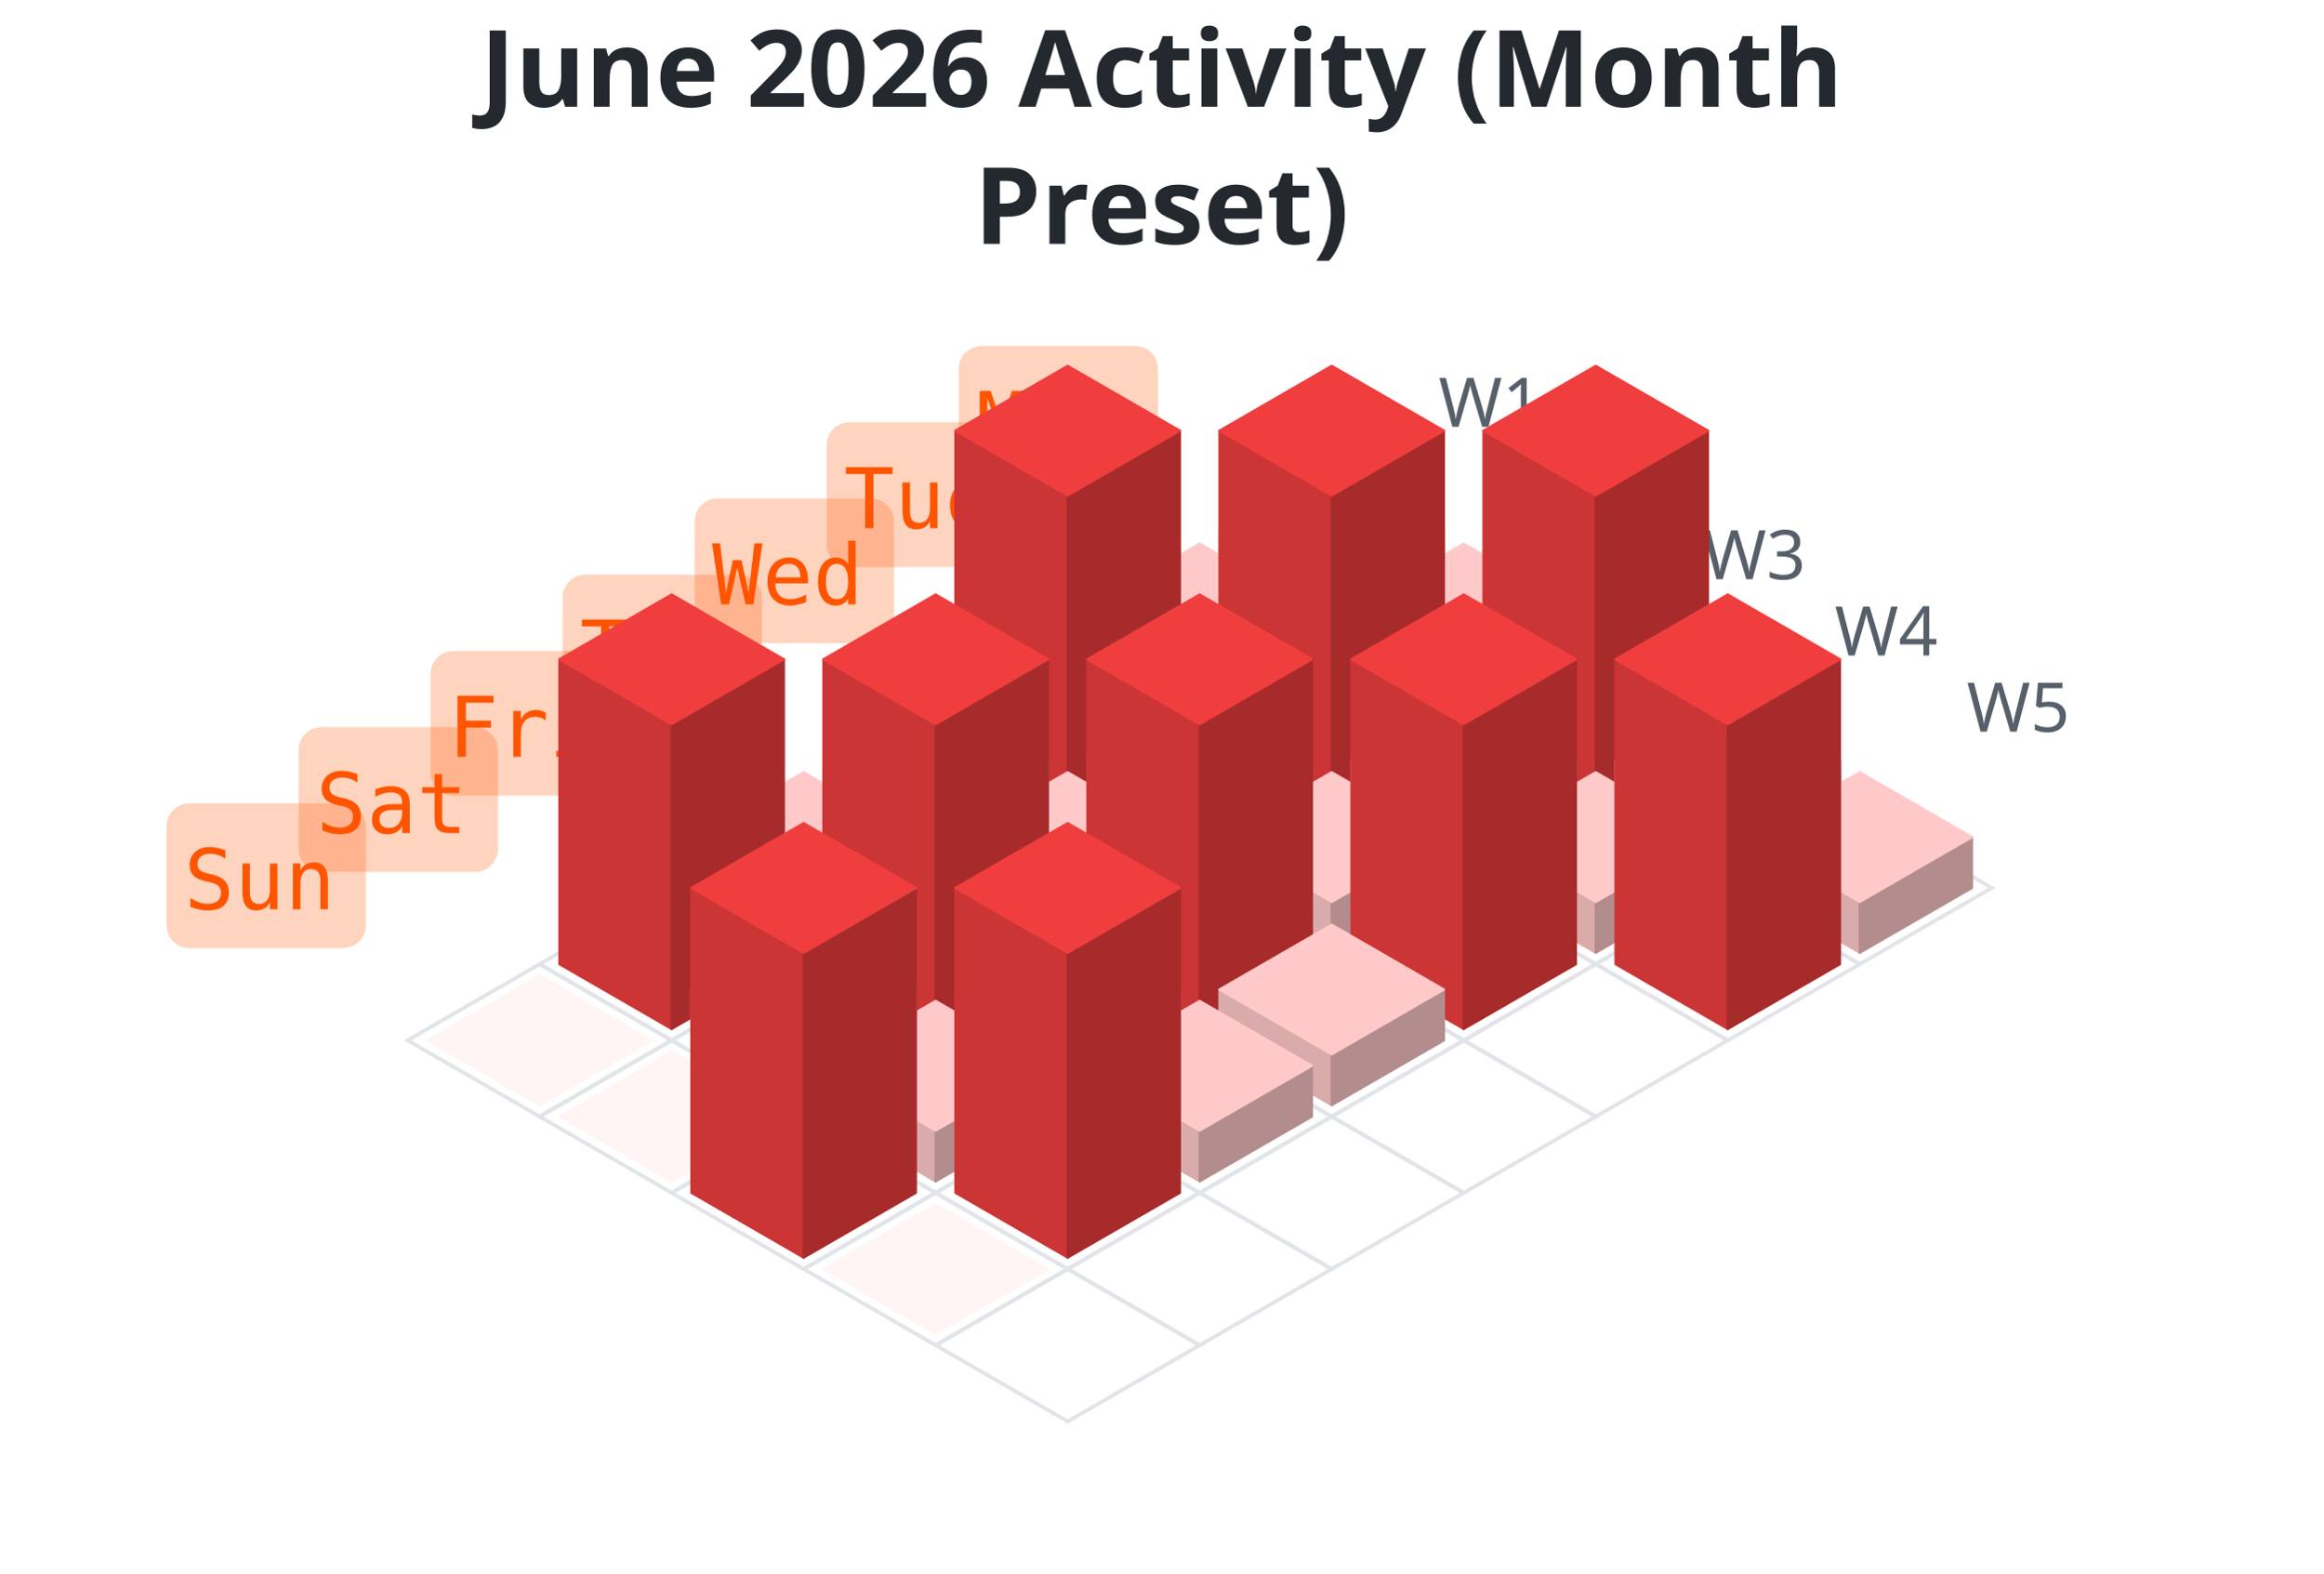
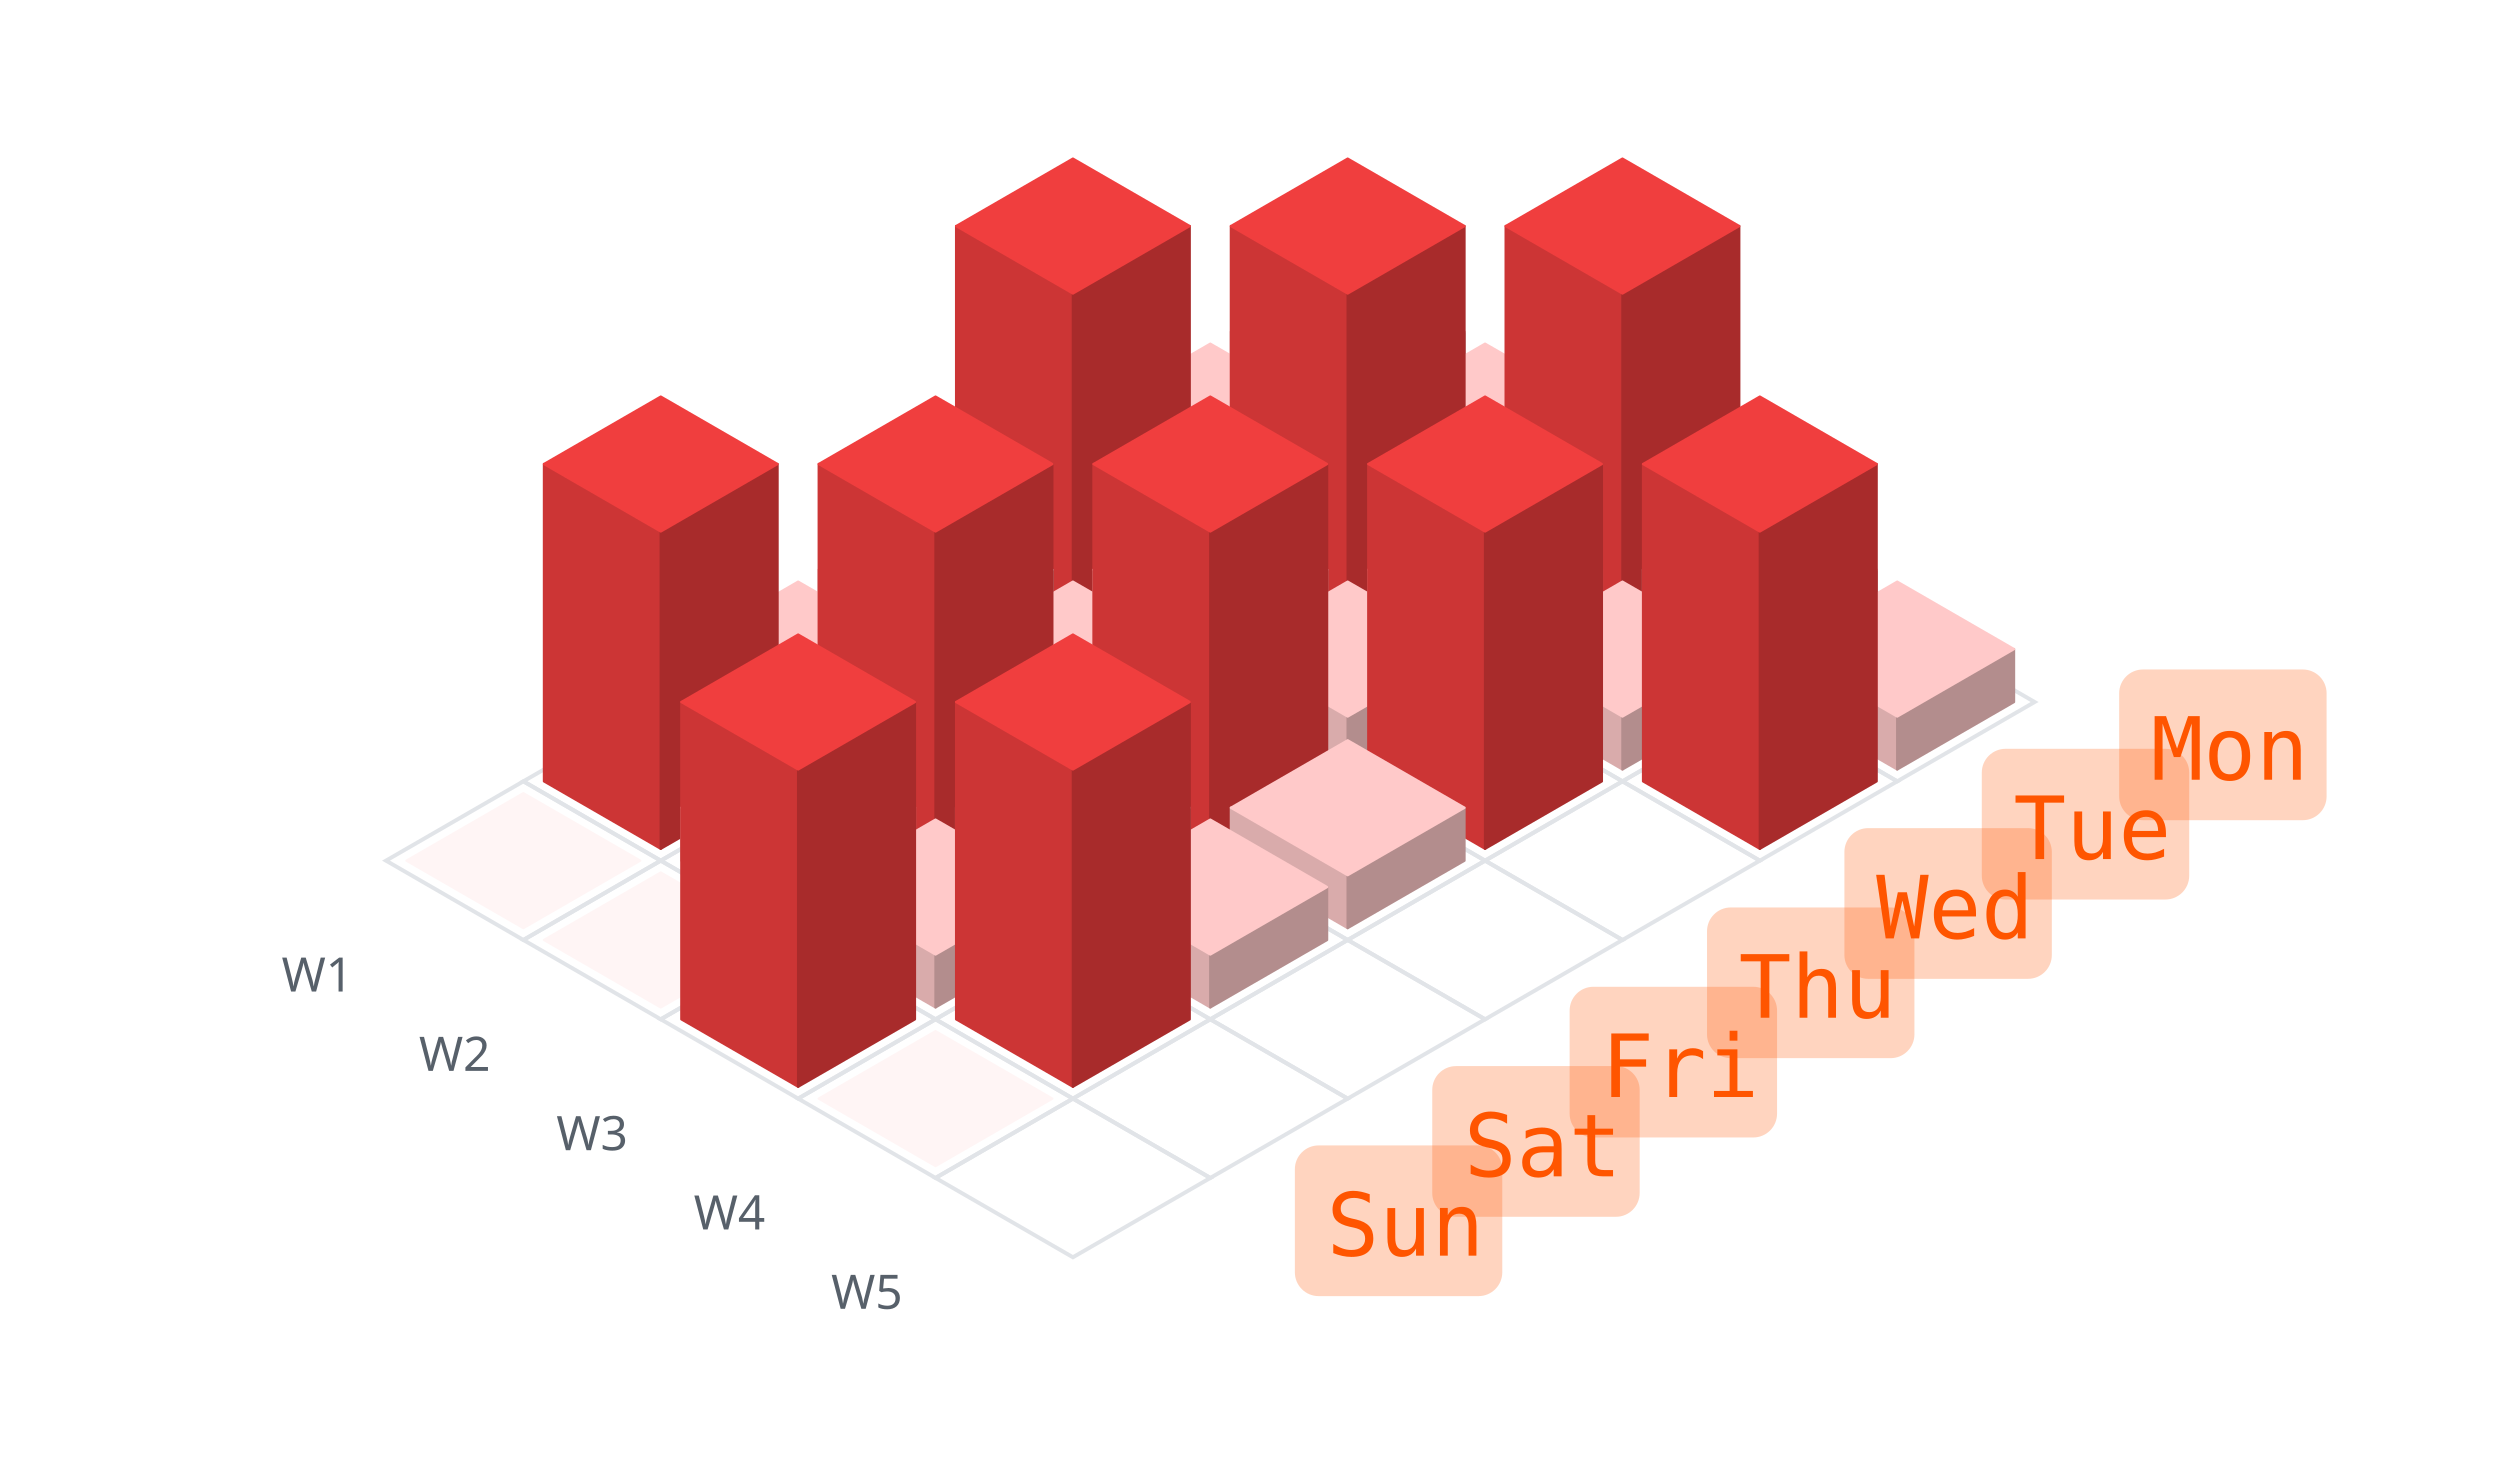
- <svg xmlns="http://www.w3.org/2000/svg" viewBox="-174.71 -66.50 304.77 206.50" width="100%" height="100%">
+ <svg xmlns="http://www.w3.org/2000/svg" viewBox="-169.90 -38.50 315.17 186.50" width="100%" height="100%">
  <style>
        @keyframes iso-grow {
          from {
            transform: scaleY(0);
          }
          to {
            transform: scaleY(1);
          }
        }
        .iso-bar {
          transform-box: fill-box;
          animation: iso-grow 0.6s cubic-bezier(0.16, 1, 0.3, 1) both;
          transition: transform 0.2s cubic-bezier(0.25, 0.46, 0.45, 0.94), filter 0.2s ease;
          cursor: pointer;
        }
        .iso-bar:hover {
          filter: brightness(1.1) drop-shadow(0 4px 6px rgba(0, 0, 0, 0.2));
          transform: translateY(-3px) scaleY(1);
        }
        .iso-face-top, .iso-face-left, .iso-face-right, .iso-bridge-top, .iso-bridge-front {
          transition: fill 0.2s ease;
        }
      </style>
-   <text x="-22.32" y="-52.50" fill="#24292f" font-size="14" font-weight="bold" font-family="sans-serif" text-anchor="middle">June 2026 Activity (Month</text>
-   <text x="-22.32" y="-34.50" fill="#24292f" font-size="14" font-weight="bold" font-family="sans-serif" text-anchor="middle">Preset)</text>
  <g>
-     <g class="iso-col-labels">
-       <text x="20.78" y="-10.50" fill="#57606a" font-size="9" font-family="sans-serif" text-anchor="middle">W1</text>
-       <text x="38.11" y="-0.50" fill="#57606a" font-size="9" font-family="sans-serif" text-anchor="middle">W2</text>
-       <text x="55.43" y="9.50" fill="#57606a" font-size="9" font-family="sans-serif" text-anchor="middle">W3</text>
-       <text x="72.75" y="19.50" fill="#57606a" font-size="9" font-family="sans-serif" text-anchor="middle">W4</text>
-       <text x="90.07" y="29.50" fill="#57606a" font-size="9" font-family="sans-serif" text-anchor="middle">W5</text>
-     </g>
-     <g class="iso-row-labels">
-       <rect x="-48.93" y="-21.10" width="26.15" height="19.00" rx="3" fill="#ff5500" opacity="0.25" />
-       <text x="-26.78" y="-7.20" fill="#ff5500" font-size="11" font-family="monospace" text-anchor="end">Mon</text>
-       <rect x="-66.26" y="-11.10" width="26.15" height="19.00" rx="3" fill="#ff5500" opacity="0.25" />
-       <text x="-44.11" y="2.80" fill="#ff5500" font-size="11" font-family="monospace" text-anchor="end">Tue</text>
-       <rect x="-83.58" y="-1.10" width="26.15" height="19.00" rx="3" fill="#ff5500" opacity="0.25" />
-       <text x="-61.43" y="12.80" fill="#ff5500" font-size="11" font-family="monospace" text-anchor="end">Wed</text>
-       <rect x="-100.90" y="8.90" width="26.15" height="19.00" rx="3" fill="#ff5500" opacity="0.25" />
-       <text x="-78.75" y="22.80" fill="#ff5500" font-size="11" font-family="monospace" text-anchor="end">Thu</text>
-       <rect x="-118.22" y="18.90" width="26.15" height="19.00" rx="3" fill="#ff5500" opacity="0.25" />
-       <text x="-96.07" y="32.80" fill="#ff5500" font-size="11" font-family="monospace" text-anchor="end">Fri</text>
-       <rect x="-135.54" y="28.90" width="26.15" height="19.00" rx="3" fill="#ff5500" opacity="0.25" />
-       <text x="-113.39" y="42.80" fill="#ff5500" font-size="11" font-family="monospace" text-anchor="end">Sat</text>
-       <rect x="-152.86" y="38.90" width="26.15" height="19.00" rx="3" fill="#ff5500" opacity="0.25" />
-       <text x="-130.71" y="52.80" fill="#ff5500" font-size="11" font-family="monospace" text-anchor="end">Sun</text>
-     </g>
    <polygon class="iso-grid-cell" points="0.00,0.00 -17.32,10.00 0.00,20.00 17.32,10.00" fill="none" stroke="#e1e4e8" stroke-width="0.5" />
    <g class="iso-bar" data-col="0" data-row="0" data-value="2" style="animation-delay: 0ms; transform-origin: bottom;">
      <polygon class="iso-face-left" points="-14.72,3.33 0.00,11.83 0.00,18.50 -14.72,10.00" fill="#d9abab" stroke="#d9abab" stroke-width="0.3" stroke-linejoin="round" fill-opacity="1" stroke-opacity="1" />
      <polygon class="iso-face-right" points="0.00,11.83 14.72,3.33 14.72,10.00 0.00,18.50" fill="#b38d8d" stroke="#b38d8d" stroke-width="0.3" stroke-linejoin="round" fill-opacity="1" stroke-opacity="1" />
      <polygon class="iso-face-top" points="0.00,-5.17 -14.72,3.33 0.00,11.83 14.72,3.33" fill="#ffc9c9" stroke="#ffc9c9" stroke-width="0.3" stroke-linejoin="round" fill-opacity="1" stroke-opacity="1" />
    </g>
    <polygon class="iso-grid-cell" points="-17.32,10.00 -34.64,20.00 -17.32,30.00 0.00,20.00" fill="none" stroke="#e1e4e8" stroke-width="0.5" />
    <g class="iso-bar" data-col="0" data-row="1" data-value="2" style="animation-delay: 15ms; transform-origin: bottom;">
      <polygon class="iso-face-left" points="-32.04,13.33 -17.32,21.83 -17.32,28.50 -32.04,20.00" fill="#d9abab" stroke="#d9abab" stroke-width="0.3" stroke-linejoin="round" fill-opacity="1" stroke-opacity="1" />
      <polygon class="iso-face-right" points="-17.32,21.83 -2.60,13.33 -2.60,20.00 -17.32,28.50" fill="#b38d8d" stroke="#b38d8d" stroke-width="0.3" stroke-linejoin="round" fill-opacity="1" stroke-opacity="1" />
      <polygon class="iso-face-top" points="-17.32,4.83 -32.04,13.33 -17.32,21.83 -2.60,13.33" fill="#ffc9c9" stroke="#ffc9c9" stroke-width="0.3" stroke-linejoin="round" fill-opacity="1" stroke-opacity="1" />
    </g>
    <polygon class="iso-grid-cell" points="-34.64,20.00 -51.96,30.00 -34.64,40.00 -17.32,30.00" fill="none" stroke="#e1e4e8" stroke-width="0.5" />
    <g class="iso-bar" data-col="0" data-row="2" data-value="12" style="animation-delay: 30ms; transform-origin: bottom;">
      <polygon class="iso-face-left" points="-49.36,-10.00 -34.64,-1.50 -34.64,38.50 -49.36,30.00" fill="#cc3535" stroke="#cc3535" stroke-width="0.3" stroke-linejoin="round" fill-opacity="1" stroke-opacity="1" />
      <polygon class="iso-face-right" points="-34.64,-1.50 -19.92,-10.00 -19.92,30.00 -34.64,38.50" fill="#a82b2b" stroke="#a82b2b" stroke-width="0.3" stroke-linejoin="round" fill-opacity="1" stroke-opacity="1" />
      <polygon class="iso-face-top" points="-34.64,-18.50 -49.36,-10.00 -34.64,-1.50 -19.92,-10.00" fill="#f03e3e" stroke="#f03e3e" stroke-width="0.3" stroke-linejoin="round" fill-opacity="1" stroke-opacity="1" />
    </g>
    <polygon class="iso-grid-cell" points="-51.96,30.00 -69.28,40.00 -51.96,50.00 -34.64,40.00" fill="none" stroke="#e1e4e8" stroke-width="0.5" />
    <g class="iso-bar" data-col="0" data-row="3" data-value="2" style="animation-delay: 45ms; transform-origin: bottom;">
      <polygon class="iso-face-left" points="-66.68,33.33 -51.96,41.83 -51.96,48.50 -66.68,40.00" fill="#d9abab" stroke="#d9abab" stroke-width="0.3" stroke-linejoin="round" fill-opacity="1" stroke-opacity="1" />
      <polygon class="iso-face-right" points="-51.96,41.83 -37.24,33.33 -37.24,40.00 -51.96,48.50" fill="#b38d8d" stroke="#b38d8d" stroke-width="0.3" stroke-linejoin="round" fill-opacity="1" stroke-opacity="1" />
      <polygon class="iso-face-top" points="-51.96,24.83 -66.68,33.33 -51.96,41.83 -37.24,33.33" fill="#ffc9c9" stroke="#ffc9c9" stroke-width="0.3" stroke-linejoin="round" fill-opacity="1" stroke-opacity="1" />
    </g>
    <polygon class="iso-grid-cell" points="-69.28,40.00 -86.60,50.00 -69.28,60.00 -51.96,50.00" fill="none" stroke="#e1e4e8" stroke-width="0.5" />
    <g class="iso-bar" data-col="0" data-row="4" data-value="2" style="animation-delay: 60ms; transform-origin: bottom;">
      <polygon class="iso-face-left" points="-84.00,43.33 -69.28,51.83 -69.28,58.50 -84.00,50.00" fill="#d9abab" stroke="#d9abab" stroke-width="0.3" stroke-linejoin="round" fill-opacity="1" stroke-opacity="1" />
      <polygon class="iso-face-right" points="-69.28,51.83 -54.56,43.33 -54.56,50.00 -69.28,58.50" fill="#b38d8d" stroke="#b38d8d" stroke-width="0.3" stroke-linejoin="round" fill-opacity="1" stroke-opacity="1" />
      <polygon class="iso-face-top" points="-69.28,34.83 -84.00,43.33 -69.28,51.83 -54.56,43.33" fill="#ffc9c9" stroke="#ffc9c9" stroke-width="0.3" stroke-linejoin="round" fill-opacity="1" stroke-opacity="1" />
    </g>
    <polygon class="iso-grid-cell" points="-86.60,50.00 -103.92,60.00 -86.60,70.00 -69.28,60.00" fill="none" stroke="#e1e4e8" stroke-width="0.5" />
    <g class="iso-bar" data-col="0" data-row="5" data-value="12" style="animation-delay: 75ms; transform-origin: bottom;">
      <polygon class="iso-face-left" points="-101.32,20.00 -86.60,28.50 -86.60,68.50 -101.32,60.00" fill="#cc3535" stroke="#cc3535" stroke-width="0.3" stroke-linejoin="round" fill-opacity="1" stroke-opacity="1" />
      <polygon class="iso-face-right" points="-86.60,28.50 -71.88,20.00 -71.88,60.00 -86.60,68.50" fill="#a82b2b" stroke="#a82b2b" stroke-width="0.3" stroke-linejoin="round" fill-opacity="1" stroke-opacity="1" />
      <polygon class="iso-face-top" points="-86.60,11.50 -101.32,20.00 -86.60,28.50 -71.88,20.00" fill="#f03e3e" stroke="#f03e3e" stroke-width="0.3" stroke-linejoin="round" fill-opacity="1" stroke-opacity="1" />
    </g>
    <polygon class="iso-grid-cell" points="-103.92,60.00 -121.24,70.00 -103.92,80.00 -86.60,70.00" fill="none" stroke="#e1e4e8" stroke-width="0.5" />
    <g class="iso-bar" data-col="0" data-row="6" data-value="0" style="animation-delay: 90ms; transform-origin: bottom;">
      <polygon points="-103.92,61.50 -118.65,70.00 -103.92,78.50 -89.20,70.00" fill="#fff5f5" stroke="#fff5f5" stroke-width="0.3" stroke-linejoin="round" fill-opacity="1" stroke-opacity="1" />
    </g>
    <polygon class="iso-grid-cell" points="17.32,10.00 0.00,20.00 17.32,30.00 34.64,20.00" fill="none" stroke="#e1e4e8" stroke-width="0.5" />
    <g class="iso-bar" data-col="1" data-row="0" data-value="2" style="animation-delay: 15ms; transform-origin: bottom;">
      <polygon class="iso-face-left" points="2.60,13.33 17.32,21.83 17.32,28.50 2.60,20.00" fill="#d9abab" stroke="#d9abab" stroke-width="0.3" stroke-linejoin="round" fill-opacity="1" stroke-opacity="1" />
      <polygon class="iso-face-right" points="17.32,21.83 32.04,13.33 32.04,20.00 17.32,28.50" fill="#b38d8d" stroke="#b38d8d" stroke-width="0.3" stroke-linejoin="round" fill-opacity="1" stroke-opacity="1" />
      <polygon class="iso-face-top" points="17.32,4.83 2.60,13.33 17.32,21.83 32.04,13.33" fill="#ffc9c9" stroke="#ffc9c9" stroke-width="0.3" stroke-linejoin="round" fill-opacity="1" stroke-opacity="1" />
    </g>
    <polygon class="iso-grid-cell" points="0.00,20.00 -17.32,30.00 0.00,40.00 17.32,30.00" fill="none" stroke="#e1e4e8" stroke-width="0.5" />
    <g class="iso-bar" data-col="1" data-row="1" data-value="12" style="animation-delay: 30ms; transform-origin: bottom;">
      <polygon class="iso-face-left" points="-14.72,-10.00 0.00,-1.50 0.00,38.50 -14.72,30.00" fill="#cc3535" stroke="#cc3535" stroke-width="0.3" stroke-linejoin="round" fill-opacity="1" stroke-opacity="1" />
      <polygon class="iso-face-right" points="0.00,-1.50 14.72,-10.00 14.72,30.00 0.00,38.50" fill="#a82b2b" stroke="#a82b2b" stroke-width="0.3" stroke-linejoin="round" fill-opacity="1" stroke-opacity="1" />
      <polygon class="iso-face-top" points="0.00,-18.50 -14.72,-10.00 0.00,-1.50 14.72,-10.00" fill="#f03e3e" stroke="#f03e3e" stroke-width="0.3" stroke-linejoin="round" fill-opacity="1" stroke-opacity="1" />
    </g>
    <polygon class="iso-grid-cell" points="-17.32,30.00 -34.64,40.00 -17.32,50.00 0.00,40.00" fill="none" stroke="#e1e4e8" stroke-width="0.5" />
    <g class="iso-bar" data-col="1" data-row="2" data-value="2" style="animation-delay: 45ms; transform-origin: bottom;">
      <polygon class="iso-face-left" points="-32.04,33.33 -17.32,41.83 -17.32,48.50 -32.04,40.00" fill="#d9abab" stroke="#d9abab" stroke-width="0.3" stroke-linejoin="round" fill-opacity="1" stroke-opacity="1" />
      <polygon class="iso-face-right" points="-17.32,41.83 -2.60,33.33 -2.60,40.00 -17.32,48.50" fill="#b38d8d" stroke="#b38d8d" stroke-width="0.3" stroke-linejoin="round" fill-opacity="1" stroke-opacity="1" />
      <polygon class="iso-face-top" points="-17.32,24.83 -32.04,33.33 -17.32,41.83 -2.60,33.33" fill="#ffc9c9" stroke="#ffc9c9" stroke-width="0.3" stroke-linejoin="round" fill-opacity="1" stroke-opacity="1" />
    </g>
    <polygon class="iso-grid-cell" points="-34.64,40.00 -51.96,50.00 -34.64,60.00 -17.32,50.00" fill="none" stroke="#e1e4e8" stroke-width="0.5" />
    <g class="iso-bar" data-col="1" data-row="3" data-value="2" style="animation-delay: 60ms; transform-origin: bottom;">
      <polygon class="iso-face-left" points="-49.36,43.33 -34.64,51.83 -34.64,58.50 -49.36,50.00" fill="#d9abab" stroke="#d9abab" stroke-width="0.3" stroke-linejoin="round" fill-opacity="1" stroke-opacity="1" />
      <polygon class="iso-face-right" points="-34.64,51.83 -19.92,43.33 -19.92,50.00 -34.64,58.50" fill="#b38d8d" stroke="#b38d8d" stroke-width="0.3" stroke-linejoin="round" fill-opacity="1" stroke-opacity="1" />
      <polygon class="iso-face-top" points="-34.64,34.83 -49.36,43.33 -34.64,51.83 -19.92,43.33" fill="#ffc9c9" stroke="#ffc9c9" stroke-width="0.3" stroke-linejoin="round" fill-opacity="1" stroke-opacity="1" />
    </g>
    <polygon class="iso-grid-cell" points="-51.96,50.00 -69.28,60.00 -51.96,70.00 -34.64,60.00" fill="none" stroke="#e1e4e8" stroke-width="0.5" />
    <g class="iso-bar" data-col="1" data-row="4" data-value="12" style="animation-delay: 75ms; transform-origin: bottom;">
      <polygon class="iso-face-left" points="-66.68,20.00 -51.96,28.50 -51.96,68.50 -66.68,60.00" fill="#cc3535" stroke="#cc3535" stroke-width="0.3" stroke-linejoin="round" fill-opacity="1" stroke-opacity="1" />
      <polygon class="iso-face-right" points="-51.96,28.50 -37.24,20.00 -37.24,60.00 -51.96,68.50" fill="#a82b2b" stroke="#a82b2b" stroke-width="0.3" stroke-linejoin="round" fill-opacity="1" stroke-opacity="1" />
      <polygon class="iso-face-top" points="-51.96,11.50 -66.68,20.00 -51.96,28.50 -37.24,20.00" fill="#f03e3e" stroke="#f03e3e" stroke-width="0.3" stroke-linejoin="round" fill-opacity="1" stroke-opacity="1" />
    </g>
    <polygon class="iso-grid-cell" points="-69.28,60.00 -86.60,70.00 -69.28,80.00 -51.96,70.00" fill="none" stroke="#e1e4e8" stroke-width="0.5" />
    <g class="iso-bar" data-col="1" data-row="5" data-value="2" style="animation-delay: 90ms; transform-origin: bottom;">
      <polygon class="iso-face-left" points="-84.00,63.33 -69.28,71.83 -69.28,78.50 -84.00,70.00" fill="#d9abab" stroke="#d9abab" stroke-width="0.3" stroke-linejoin="round" fill-opacity="1" stroke-opacity="1" />
      <polygon class="iso-face-right" points="-69.28,71.83 -54.56,63.33 -54.56,70.00 -69.28,78.50" fill="#b38d8d" stroke="#b38d8d" stroke-width="0.3" stroke-linejoin="round" fill-opacity="1" stroke-opacity="1" />
      <polygon class="iso-face-top" points="-69.28,54.83 -84.00,63.33 -69.28,71.83 -54.56,63.33" fill="#ffc9c9" stroke="#ffc9c9" stroke-width="0.3" stroke-linejoin="round" fill-opacity="1" stroke-opacity="1" />
    </g>
    <polygon class="iso-grid-cell" points="-86.60,70.00 -103.92,80.00 -86.60,90.00 -69.28,80.00" fill="none" stroke="#e1e4e8" stroke-width="0.5" />
    <g class="iso-bar" data-col="1" data-row="6" data-value="0" style="animation-delay: 105ms; transform-origin: bottom;">
      <polygon points="-86.60,71.50 -101.32,80.00 -86.60,88.50 -71.88,80.00" fill="#fff5f5" stroke="#fff5f5" stroke-width="0.3" stroke-linejoin="round" fill-opacity="1" stroke-opacity="1" />
    </g>
    <polygon class="iso-grid-cell" points="34.64,20.00 17.32,30.00 34.64,40.00 51.96,30.00" fill="none" stroke="#e1e4e8" stroke-width="0.5" />
    <g class="iso-bar" data-col="2" data-row="0" data-value="12" style="animation-delay: 30ms; transform-origin: bottom;">
      <polygon class="iso-face-left" points="19.92,-10.00 34.64,-1.50 34.64,38.50 19.92,30.00" fill="#cc3535" stroke="#cc3535" stroke-width="0.3" stroke-linejoin="round" fill-opacity="1" stroke-opacity="1" />
      <polygon class="iso-face-right" points="34.64,-1.50 49.36,-10.00 49.36,30.00 34.64,38.50" fill="#a82b2b" stroke="#a82b2b" stroke-width="0.3" stroke-linejoin="round" fill-opacity="1" stroke-opacity="1" />
      <polygon class="iso-face-top" points="34.64,-18.50 19.92,-10.00 34.64,-1.50 49.36,-10.00" fill="#f03e3e" stroke="#f03e3e" stroke-width="0.3" stroke-linejoin="round" fill-opacity="1" stroke-opacity="1" />
    </g>
    <polygon class="iso-grid-cell" points="17.32,30.00 0.00,40.00 17.32,50.00 34.64,40.00" fill="none" stroke="#e1e4e8" stroke-width="0.5" />
    <g class="iso-bar" data-col="2" data-row="1" data-value="2" style="animation-delay: 45ms; transform-origin: bottom;">
      <polygon class="iso-face-left" points="2.60,33.33 17.32,41.83 17.32,48.50 2.60,40.00" fill="#d9abab" stroke="#d9abab" stroke-width="0.3" stroke-linejoin="round" fill-opacity="1" stroke-opacity="1" />
      <polygon class="iso-face-right" points="17.32,41.83 32.04,33.33 32.04,40.00 17.32,48.50" fill="#b38d8d" stroke="#b38d8d" stroke-width="0.3" stroke-linejoin="round" fill-opacity="1" stroke-opacity="1" />
      <polygon class="iso-face-top" points="17.32,24.83 2.60,33.33 17.32,41.83 32.04,33.33" fill="#ffc9c9" stroke="#ffc9c9" stroke-width="0.3" stroke-linejoin="round" fill-opacity="1" stroke-opacity="1" />
    </g>
    <polygon class="iso-grid-cell" points="0.00,40.00 -17.32,50.00 0.00,60.00 17.32,50.00" fill="none" stroke="#e1e4e8" stroke-width="0.5" />
    <g class="iso-bar" data-col="2" data-row="2" data-value="2" style="animation-delay: 60ms; transform-origin: bottom;">
      <polygon class="iso-face-left" points="-14.72,43.33 0.00,51.83 0.00,58.50 -14.72,50.00" fill="#d9abab" stroke="#d9abab" stroke-width="0.3" stroke-linejoin="round" fill-opacity="1" stroke-opacity="1" />
      <polygon class="iso-face-right" points="0.00,51.83 14.72,43.33 14.72,50.00 0.00,58.50" fill="#b38d8d" stroke="#b38d8d" stroke-width="0.3" stroke-linejoin="round" fill-opacity="1" stroke-opacity="1" />
      <polygon class="iso-face-top" points="0.00,34.83 -14.72,43.33 0.00,51.83 14.72,43.33" fill="#ffc9c9" stroke="#ffc9c9" stroke-width="0.3" stroke-linejoin="round" fill-opacity="1" stroke-opacity="1" />
    </g>
    <polygon class="iso-grid-cell" points="-17.32,50.00 -34.64,60.00 -17.32,70.00 0.00,60.00" fill="none" stroke="#e1e4e8" stroke-width="0.5" />
    <g class="iso-bar" data-col="2" data-row="3" data-value="12" style="animation-delay: 75ms; transform-origin: bottom;">
      <polygon class="iso-face-left" points="-32.04,20.00 -17.32,28.50 -17.32,68.50 -32.04,60.00" fill="#cc3535" stroke="#cc3535" stroke-width="0.3" stroke-linejoin="round" fill-opacity="1" stroke-opacity="1" />
      <polygon class="iso-face-right" points="-17.32,28.50 -2.60,20.00 -2.60,60.00 -17.32,68.50" fill="#a82b2b" stroke="#a82b2b" stroke-width="0.3" stroke-linejoin="round" fill-opacity="1" stroke-opacity="1" />
      <polygon class="iso-face-top" points="-17.32,11.50 -32.04,20.00 -17.32,28.50 -2.60,20.00" fill="#f03e3e" stroke="#f03e3e" stroke-width="0.3" stroke-linejoin="round" fill-opacity="1" stroke-opacity="1" />
    </g>
    <polygon class="iso-grid-cell" points="-34.64,60.00 -51.96,70.00 -34.64,80.00 -17.32,70.00" fill="none" stroke="#e1e4e8" stroke-width="0.5" />
    <g class="iso-bar" data-col="2" data-row="4" data-value="2" style="animation-delay: 90ms; transform-origin: bottom;">
      <polygon class="iso-face-left" points="-49.36,63.33 -34.64,71.83 -34.64,78.50 -49.36,70.00" fill="#d9abab" stroke="#d9abab" stroke-width="0.3" stroke-linejoin="round" fill-opacity="1" stroke-opacity="1" />
      <polygon class="iso-face-right" points="-34.64,71.83 -19.92,63.33 -19.92,70.00 -34.64,78.50" fill="#b38d8d" stroke="#b38d8d" stroke-width="0.3" stroke-linejoin="round" fill-opacity="1" stroke-opacity="1" />
      <polygon class="iso-face-top" points="-34.64,54.83 -49.36,63.33 -34.64,71.83 -19.92,63.33" fill="#ffc9c9" stroke="#ffc9c9" stroke-width="0.3" stroke-linejoin="round" fill-opacity="1" stroke-opacity="1" />
    </g>
    <polygon class="iso-grid-cell" points="-51.96,70.00 -69.28,80.00 -51.96,90.00 -34.64,80.00" fill="none" stroke="#e1e4e8" stroke-width="0.5" />
    <g class="iso-bar" data-col="2" data-row="5" data-value="2" style="animation-delay: 105ms; transform-origin: bottom;">
      <polygon class="iso-face-left" points="-66.68,73.33 -51.96,81.83 -51.96,88.50 -66.68,80.00" fill="#d9abab" stroke="#d9abab" stroke-width="0.3" stroke-linejoin="round" fill-opacity="1" stroke-opacity="1" />
      <polygon class="iso-face-right" points="-51.96,81.83 -37.24,73.33 -37.24,80.00 -51.96,88.50" fill="#b38d8d" stroke="#b38d8d" stroke-width="0.3" stroke-linejoin="round" fill-opacity="1" stroke-opacity="1" />
      <polygon class="iso-face-top" points="-51.96,64.83 -66.68,73.33 -51.96,81.83 -37.24,73.33" fill="#ffc9c9" stroke="#ffc9c9" stroke-width="0.3" stroke-linejoin="round" fill-opacity="1" stroke-opacity="1" />
    </g>
    <polygon class="iso-grid-cell" points="-69.28,80.00 -86.60,90.00 -69.28,100.00 -51.96,90.00" fill="none" stroke="#e1e4e8" stroke-width="0.5" />
    <g class="iso-bar" data-col="2" data-row="6" data-value="12" style="animation-delay: 120ms; transform-origin: bottom;">
      <polygon class="iso-face-left" points="-84.00,50.00 -69.28,58.50 -69.28,98.50 -84.00,90.00" fill="#cc3535" stroke="#cc3535" stroke-width="0.3" stroke-linejoin="round" fill-opacity="1" stroke-opacity="1" />
      <polygon class="iso-face-right" points="-69.28,58.50 -54.56,50.00 -54.56,90.00 -69.28,98.50" fill="#a82b2b" stroke="#a82b2b" stroke-width="0.3" stroke-linejoin="round" fill-opacity="1" stroke-opacity="1" />
      <polygon class="iso-face-top" points="-69.28,41.50 -84.00,50.00 -69.28,58.50 -54.56,50.00" fill="#f03e3e" stroke="#f03e3e" stroke-width="0.3" stroke-linejoin="round" fill-opacity="1" stroke-opacity="1" />
    </g>
    <polygon class="iso-grid-cell" points="51.96,30.00 34.64,40.00 51.96,50.00 69.28,40.00" fill="none" stroke="#e1e4e8" stroke-width="0.5" />
    <g class="iso-bar" data-col="3" data-row="0" data-value="2" style="animation-delay: 45ms; transform-origin: bottom;">
      <polygon class="iso-face-left" points="37.24,33.33 51.96,41.83 51.96,48.50 37.24,40.00" fill="#d9abab" stroke="#d9abab" stroke-width="0.3" stroke-linejoin="round" fill-opacity="1" stroke-opacity="1" />
      <polygon class="iso-face-right" points="51.96,41.83 66.68,33.33 66.68,40.00 51.96,48.50" fill="#b38d8d" stroke="#b38d8d" stroke-width="0.3" stroke-linejoin="round" fill-opacity="1" stroke-opacity="1" />
      <polygon class="iso-face-top" points="51.96,24.83 37.24,33.33 51.96,41.83 66.68,33.33" fill="#ffc9c9" stroke="#ffc9c9" stroke-width="0.3" stroke-linejoin="round" fill-opacity="1" stroke-opacity="1" />
    </g>
    <polygon class="iso-grid-cell" points="34.64,40.00 17.32,50.00 34.64,60.00 51.96,50.00" fill="none" stroke="#e1e4e8" stroke-width="0.5" />
    <g class="iso-bar" data-col="3" data-row="1" data-value="2" style="animation-delay: 60ms; transform-origin: bottom;">
      <polygon class="iso-face-left" points="19.92,43.33 34.64,51.83 34.64,58.50 19.92,50.00" fill="#d9abab" stroke="#d9abab" stroke-width="0.3" stroke-linejoin="round" fill-opacity="1" stroke-opacity="1" />
      <polygon class="iso-face-right" points="34.64,51.83 49.36,43.33 49.36,50.00 34.64,58.50" fill="#b38d8d" stroke="#b38d8d" stroke-width="0.3" stroke-linejoin="round" fill-opacity="1" stroke-opacity="1" />
      <polygon class="iso-face-top" points="34.64,34.83 19.92,43.33 34.64,51.83 49.36,43.33" fill="#ffc9c9" stroke="#ffc9c9" stroke-width="0.3" stroke-linejoin="round" fill-opacity="1" stroke-opacity="1" />
    </g>
    <polygon class="iso-grid-cell" points="17.32,50.00 0.00,60.00 17.32,70.00 34.64,60.00" fill="none" stroke="#e1e4e8" stroke-width="0.5" />
    <g class="iso-bar" data-col="3" data-row="2" data-value="12" style="animation-delay: 75ms; transform-origin: bottom;">
      <polygon class="iso-face-left" points="2.60,20.00 17.32,28.50 17.32,68.50 2.60,60.00" fill="#cc3535" stroke="#cc3535" stroke-width="0.3" stroke-linejoin="round" fill-opacity="1" stroke-opacity="1" />
      <polygon class="iso-face-right" points="17.32,28.50 32.04,20.00 32.04,60.00 17.32,68.50" fill="#a82b2b" stroke="#a82b2b" stroke-width="0.3" stroke-linejoin="round" fill-opacity="1" stroke-opacity="1" />
      <polygon class="iso-face-top" points="17.32,11.50 2.60,20.00 17.32,28.50 32.04,20.00" fill="#f03e3e" stroke="#f03e3e" stroke-width="0.3" stroke-linejoin="round" fill-opacity="1" stroke-opacity="1" />
    </g>
    <polygon class="iso-grid-cell" points="0.00,60.00 -17.32,70.00 0.00,80.00 17.32,70.00" fill="none" stroke="#e1e4e8" stroke-width="0.5" />
    <g class="iso-bar" data-col="3" data-row="3" data-value="2" style="animation-delay: 90ms; transform-origin: bottom;">
      <polygon class="iso-face-left" points="-14.72,63.33 0.00,71.83 0.00,78.50 -14.72,70.00" fill="#d9abab" stroke="#d9abab" stroke-width="0.3" stroke-linejoin="round" fill-opacity="1" stroke-opacity="1" />
      <polygon class="iso-face-right" points="0.00,71.83 14.72,63.33 14.72,70.00 0.00,78.50" fill="#b38d8d" stroke="#b38d8d" stroke-width="0.3" stroke-linejoin="round" fill-opacity="1" stroke-opacity="1" />
      <polygon class="iso-face-top" points="0.00,54.83 -14.72,63.33 0.00,71.83 14.72,63.33" fill="#ffc9c9" stroke="#ffc9c9" stroke-width="0.3" stroke-linejoin="round" fill-opacity="1" stroke-opacity="1" />
    </g>
    <polygon class="iso-grid-cell" points="-17.32,70.00 -34.64,80.00 -17.32,90.00 0.00,80.00" fill="none" stroke="#e1e4e8" stroke-width="0.5" />
    <g class="iso-bar" data-col="3" data-row="4" data-value="2" style="animation-delay: 105ms; transform-origin: bottom;">
      <polygon class="iso-face-left" points="-32.04,73.33 -17.32,81.83 -17.32,88.50 -32.04,80.00" fill="#d9abab" stroke="#d9abab" stroke-width="0.3" stroke-linejoin="round" fill-opacity="1" stroke-opacity="1" />
      <polygon class="iso-face-right" points="-17.32,81.83 -2.60,73.33 -2.60,80.00 -17.32,88.50" fill="#b38d8d" stroke="#b38d8d" stroke-width="0.3" stroke-linejoin="round" fill-opacity="1" stroke-opacity="1" />
      <polygon class="iso-face-top" points="-17.32,64.83 -32.04,73.33 -17.32,81.83 -2.60,73.33" fill="#ffc9c9" stroke="#ffc9c9" stroke-width="0.3" stroke-linejoin="round" fill-opacity="1" stroke-opacity="1" />
    </g>
    <polygon class="iso-grid-cell" points="-34.64,80.00 -51.96,90.00 -34.64,100.00 -17.32,90.00" fill="none" stroke="#e1e4e8" stroke-width="0.5" />
    <g class="iso-bar" data-col="3" data-row="5" data-value="12" style="animation-delay: 120ms; transform-origin: bottom;">
      <polygon class="iso-face-left" points="-49.36,50.00 -34.64,58.50 -34.64,98.50 -49.36,90.00" fill="#cc3535" stroke="#cc3535" stroke-width="0.3" stroke-linejoin="round" fill-opacity="1" stroke-opacity="1" />
      <polygon class="iso-face-right" points="-34.64,58.50 -19.92,50.00 -19.92,90.00 -34.64,98.50" fill="#a82b2b" stroke="#a82b2b" stroke-width="0.3" stroke-linejoin="round" fill-opacity="1" stroke-opacity="1" />
      <polygon class="iso-face-top" points="-34.64,41.50 -49.36,50.00 -34.64,58.50 -19.92,50.00" fill="#f03e3e" stroke="#f03e3e" stroke-width="0.3" stroke-linejoin="round" fill-opacity="1" stroke-opacity="1" />
    </g>
    <polygon class="iso-grid-cell" points="-51.96,90.00 -69.28,100.00 -51.96,110.00 -34.64,100.00" fill="none" stroke="#e1e4e8" stroke-width="0.5" />
    <g class="iso-bar" data-col="3" data-row="6" data-value="0" style="animation-delay: 135ms; transform-origin: bottom;">
      <polygon points="-51.96,91.50 -66.68,100.00 -51.96,108.50 -37.24,100.00" fill="#fff5f5" stroke="#fff5f5" stroke-width="0.3" stroke-linejoin="round" fill-opacity="1" stroke-opacity="1" />
    </g>
    <polygon class="iso-grid-cell" points="69.28,40.00 51.96,50.00 69.28,60.00 86.60,50.00" fill="none" stroke="#e1e4e8" stroke-width="0.5" />
    <g class="iso-bar" data-col="4" data-row="0" data-value="2" style="animation-delay: 60ms; transform-origin: bottom;">
      <polygon class="iso-face-left" points="54.56,43.33 69.28,51.83 69.28,58.50 54.56,50.00" fill="#d9abab" stroke="#d9abab" stroke-width="0.3" stroke-linejoin="round" fill-opacity="1" stroke-opacity="1" />
      <polygon class="iso-face-right" points="69.28,51.83 84.00,43.33 84.00,50.00 69.28,58.50" fill="#b38d8d" stroke="#b38d8d" stroke-width="0.3" stroke-linejoin="round" fill-opacity="1" stroke-opacity="1" />
      <polygon class="iso-face-top" points="69.28,34.83 54.56,43.33 69.28,51.83 84.00,43.33" fill="#ffc9c9" stroke="#ffc9c9" stroke-width="0.3" stroke-linejoin="round" fill-opacity="1" stroke-opacity="1" />
    </g>
    <polygon class="iso-grid-cell" points="51.96,50.00 34.64,60.00 51.96,70.00 69.28,60.00" fill="none" stroke="#e1e4e8" stroke-width="0.5" />
    <g class="iso-bar" data-col="4" data-row="1" data-value="12" style="animation-delay: 75ms; transform-origin: bottom;">
      <polygon class="iso-face-left" points="37.24,20.00 51.96,28.50 51.96,68.50 37.24,60.00" fill="#cc3535" stroke="#cc3535" stroke-width="0.3" stroke-linejoin="round" fill-opacity="1" stroke-opacity="1" />
      <polygon class="iso-face-right" points="51.96,28.50 66.68,20.00 66.68,60.00 51.96,68.50" fill="#a82b2b" stroke="#a82b2b" stroke-width="0.3" stroke-linejoin="round" fill-opacity="1" stroke-opacity="1" />
      <polygon class="iso-face-top" points="51.96,11.50 37.24,20.00 51.96,28.50 66.68,20.00" fill="#f03e3e" stroke="#f03e3e" stroke-width="0.3" stroke-linejoin="round" fill-opacity="1" stroke-opacity="1" />
    </g>
    <polygon class="iso-grid-cell" points="34.64,60.00 17.32,70.00 34.64,80.00 51.96,70.00" fill="none" stroke="#e1e4e8" stroke-width="0.5" />
    <polygon class="iso-grid-cell" points="17.32,70.00 0.00,80.00 17.32,90.00 34.64,80.00" fill="none" stroke="#e1e4e8" stroke-width="0.5" />
    <polygon class="iso-grid-cell" points="0.00,80.00 -17.32,90.00 0.00,100.00 17.32,90.00" fill="none" stroke="#e1e4e8" stroke-width="0.5" />
    <polygon class="iso-grid-cell" points="-17.32,90.00 -34.64,100.00 -17.32,110.00 0.00,100.00" fill="none" stroke="#e1e4e8" stroke-width="0.5" />
    <polygon class="iso-grid-cell" points="-34.64,100.00 -51.96,110.00 -34.64,120.00 -17.32,110.00" fill="none" stroke="#e1e4e8" stroke-width="0.5" />
+     <g class="iso-col-labels">
+       <text x="-129.90" y="86.50" fill="#57606a" font-size="6" font-family="sans-serif" text-anchor="middle">W1</text>
+       <text x="-112.58" y="96.50" fill="#57606a" font-size="6" font-family="sans-serif" text-anchor="middle">W2</text>
+       <text x="-95.26" y="106.50" fill="#57606a" font-size="6" font-family="sans-serif" text-anchor="middle">W3</text>
+       <text x="-77.94" y="116.50" fill="#57606a" font-size="6" font-family="sans-serif" text-anchor="middle">W4</text>
+       <text x="-60.62" y="126.50" fill="#57606a" font-size="6" font-family="sans-serif" text-anchor="middle">W5</text>
+     </g>
+     <g class="iso-row-labels">
+       <rect x="97.26" y="45.90" width="26.15" height="19.00" rx="3" fill="#ff5500" opacity="0.25" />
+       <text x="101.26" y="59.80" fill="#ff5500" font-size="11" font-family="monospace" text-anchor="start">Mon</text>
+       <rect x="79.94" y="55.90" width="26.15" height="19.00" rx="3" fill="#ff5500" opacity="0.25" />
+       <text x="83.94" y="69.80" fill="#ff5500" font-size="11" font-family="monospace" text-anchor="start">Tue</text>
+       <rect x="62.62" y="65.90" width="26.15" height="19.00" rx="3" fill="#ff5500" opacity="0.25" />
+       <text x="66.62" y="79.80" fill="#ff5500" font-size="11" font-family="monospace" text-anchor="start">Wed</text>
+       <rect x="45.30" y="75.90" width="26.15" height="19.00" rx="3" fill="#ff5500" opacity="0.25" />
+       <text x="49.30" y="89.80" fill="#ff5500" font-size="11" font-family="monospace" text-anchor="start">Thu</text>
+       <rect x="27.98" y="85.90" width="26.15" height="19.00" rx="3" fill="#ff5500" opacity="0.25" />
+       <text x="31.98" y="99.80" fill="#ff5500" font-size="11" font-family="monospace" text-anchor="start">Fri</text>
+       <rect x="10.66" y="95.90" width="26.15" height="19.00" rx="3" fill="#ff5500" opacity="0.25" />
+       <text x="14.66" y="109.80" fill="#ff5500" font-size="11" font-family="monospace" text-anchor="start">Sat</text>
+       <rect x="-6.66" y="105.90" width="26.15" height="19.00" rx="3" fill="#ff5500" opacity="0.25" />
+       <text x="-2.66" y="119.80" fill="#ff5500" font-size="11" font-family="monospace" text-anchor="start">Sun</text>
+     </g>
  </g>
</svg>
